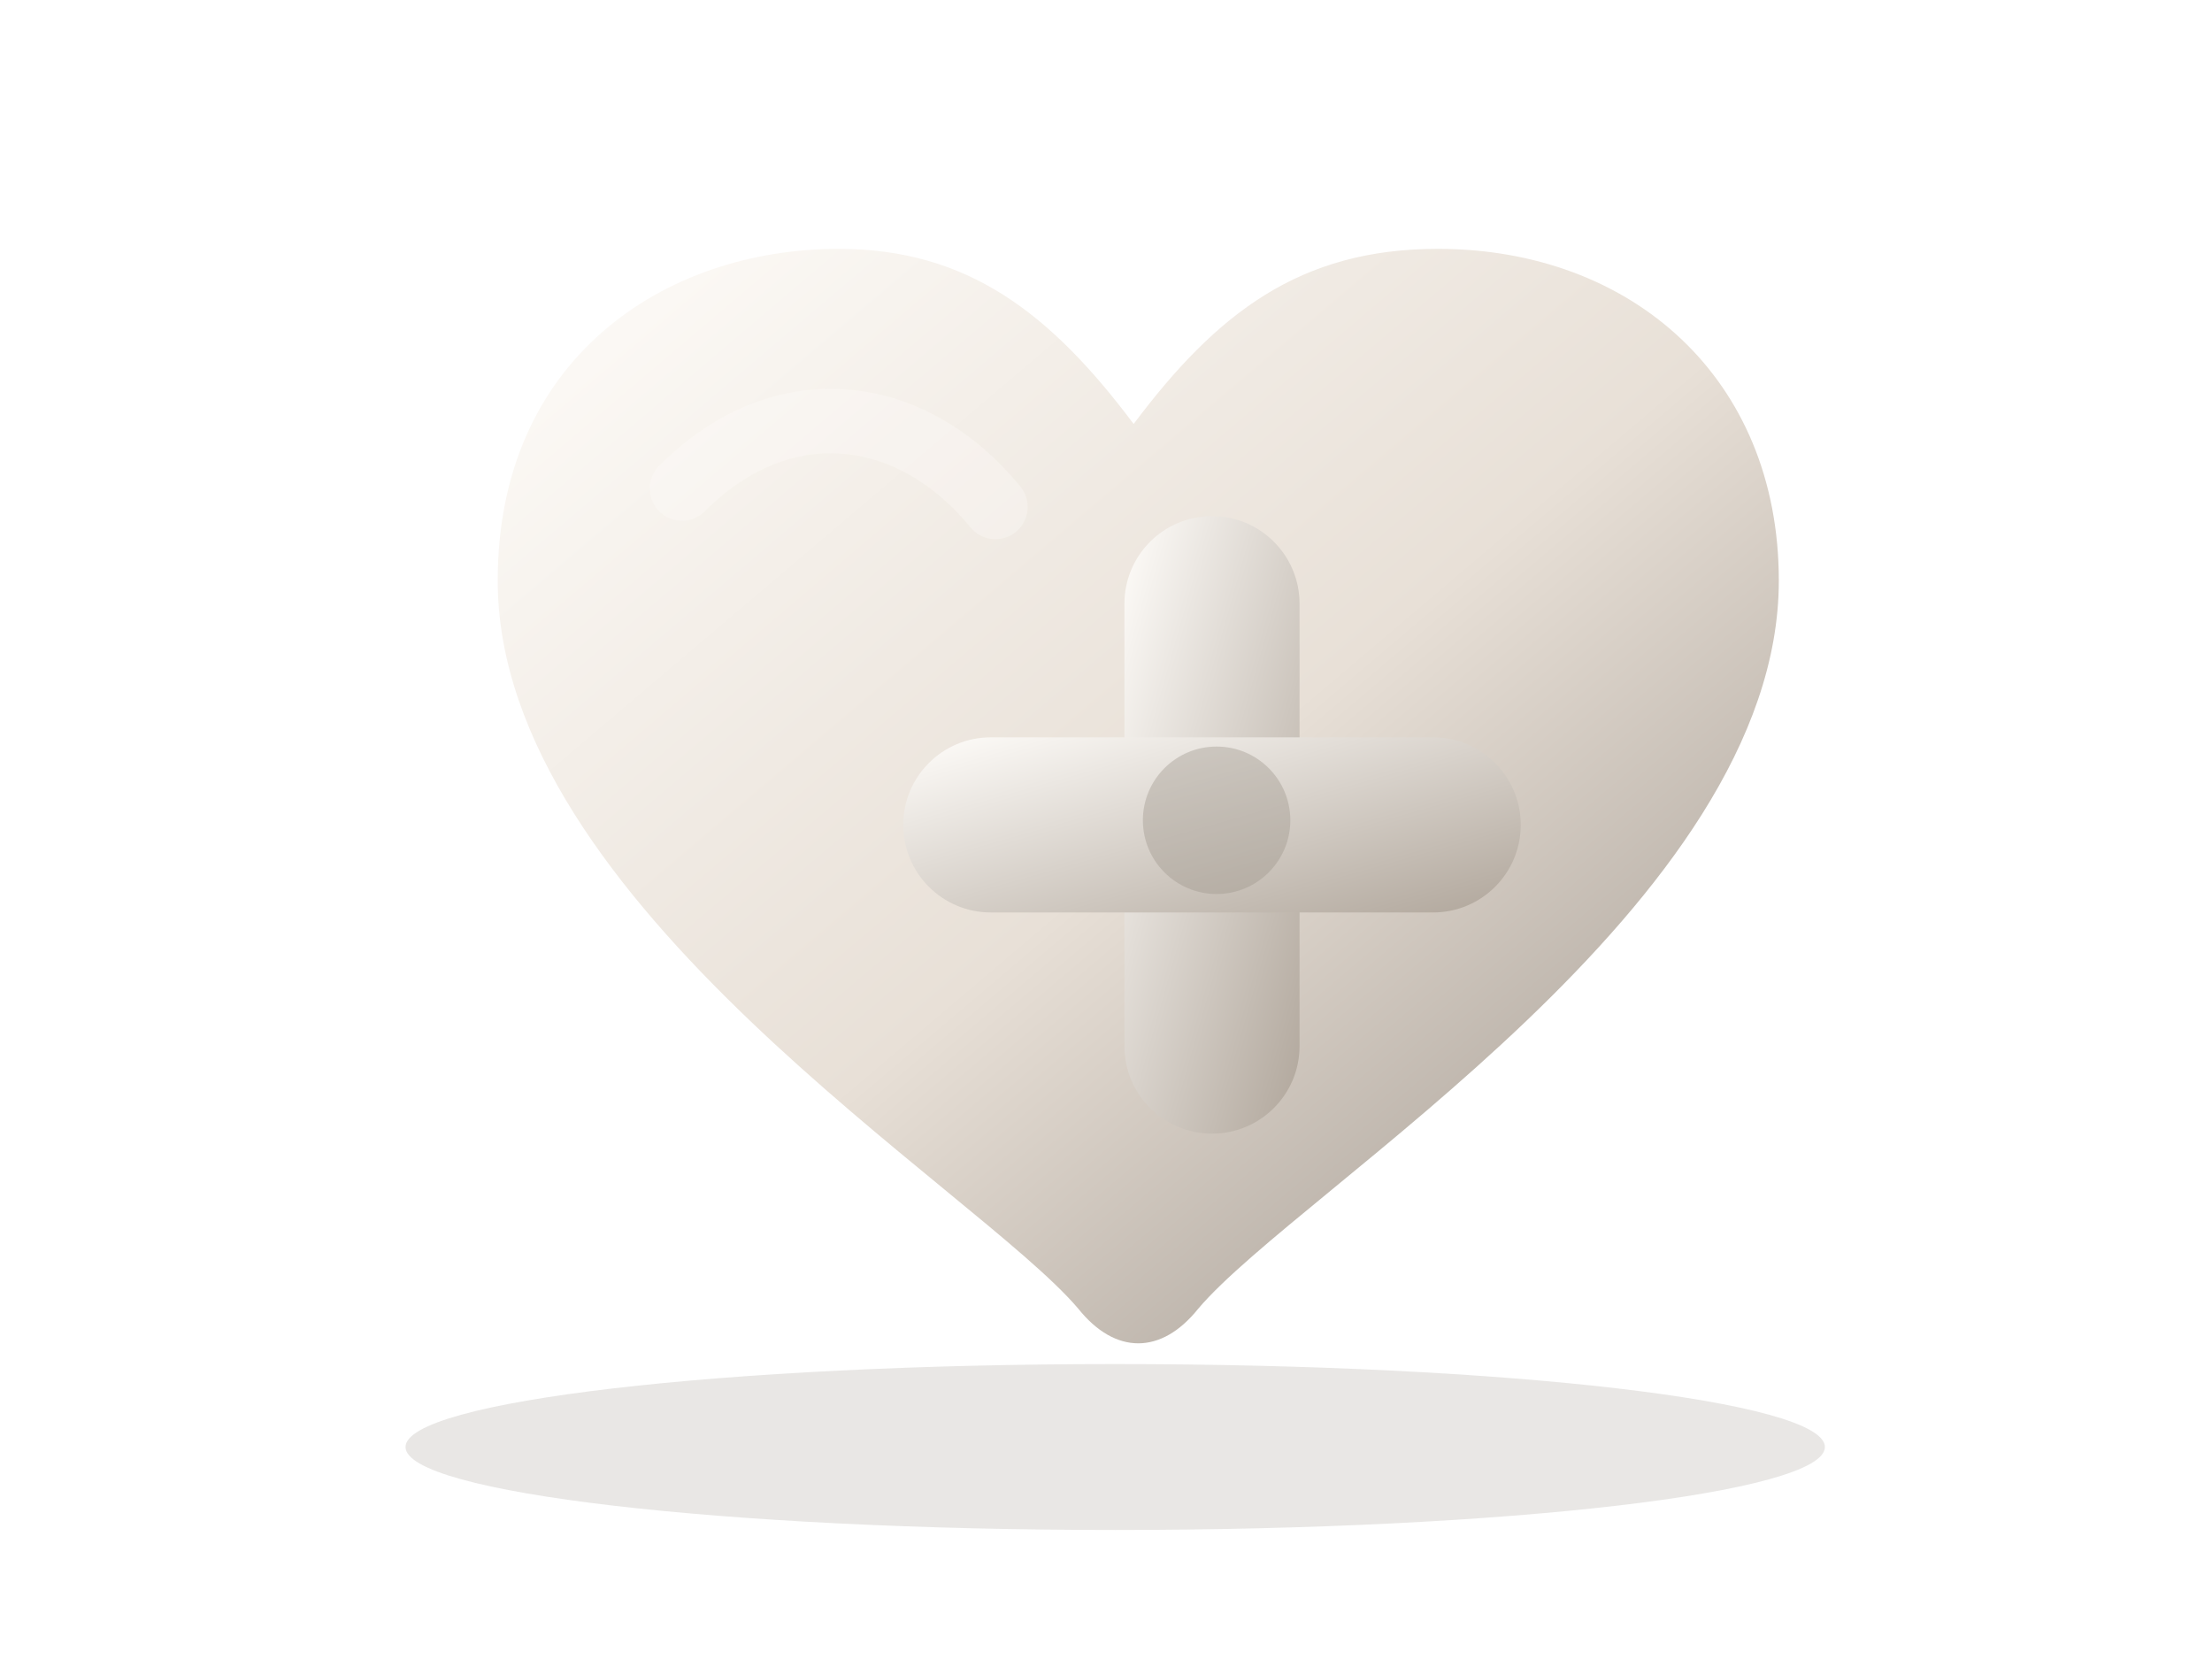
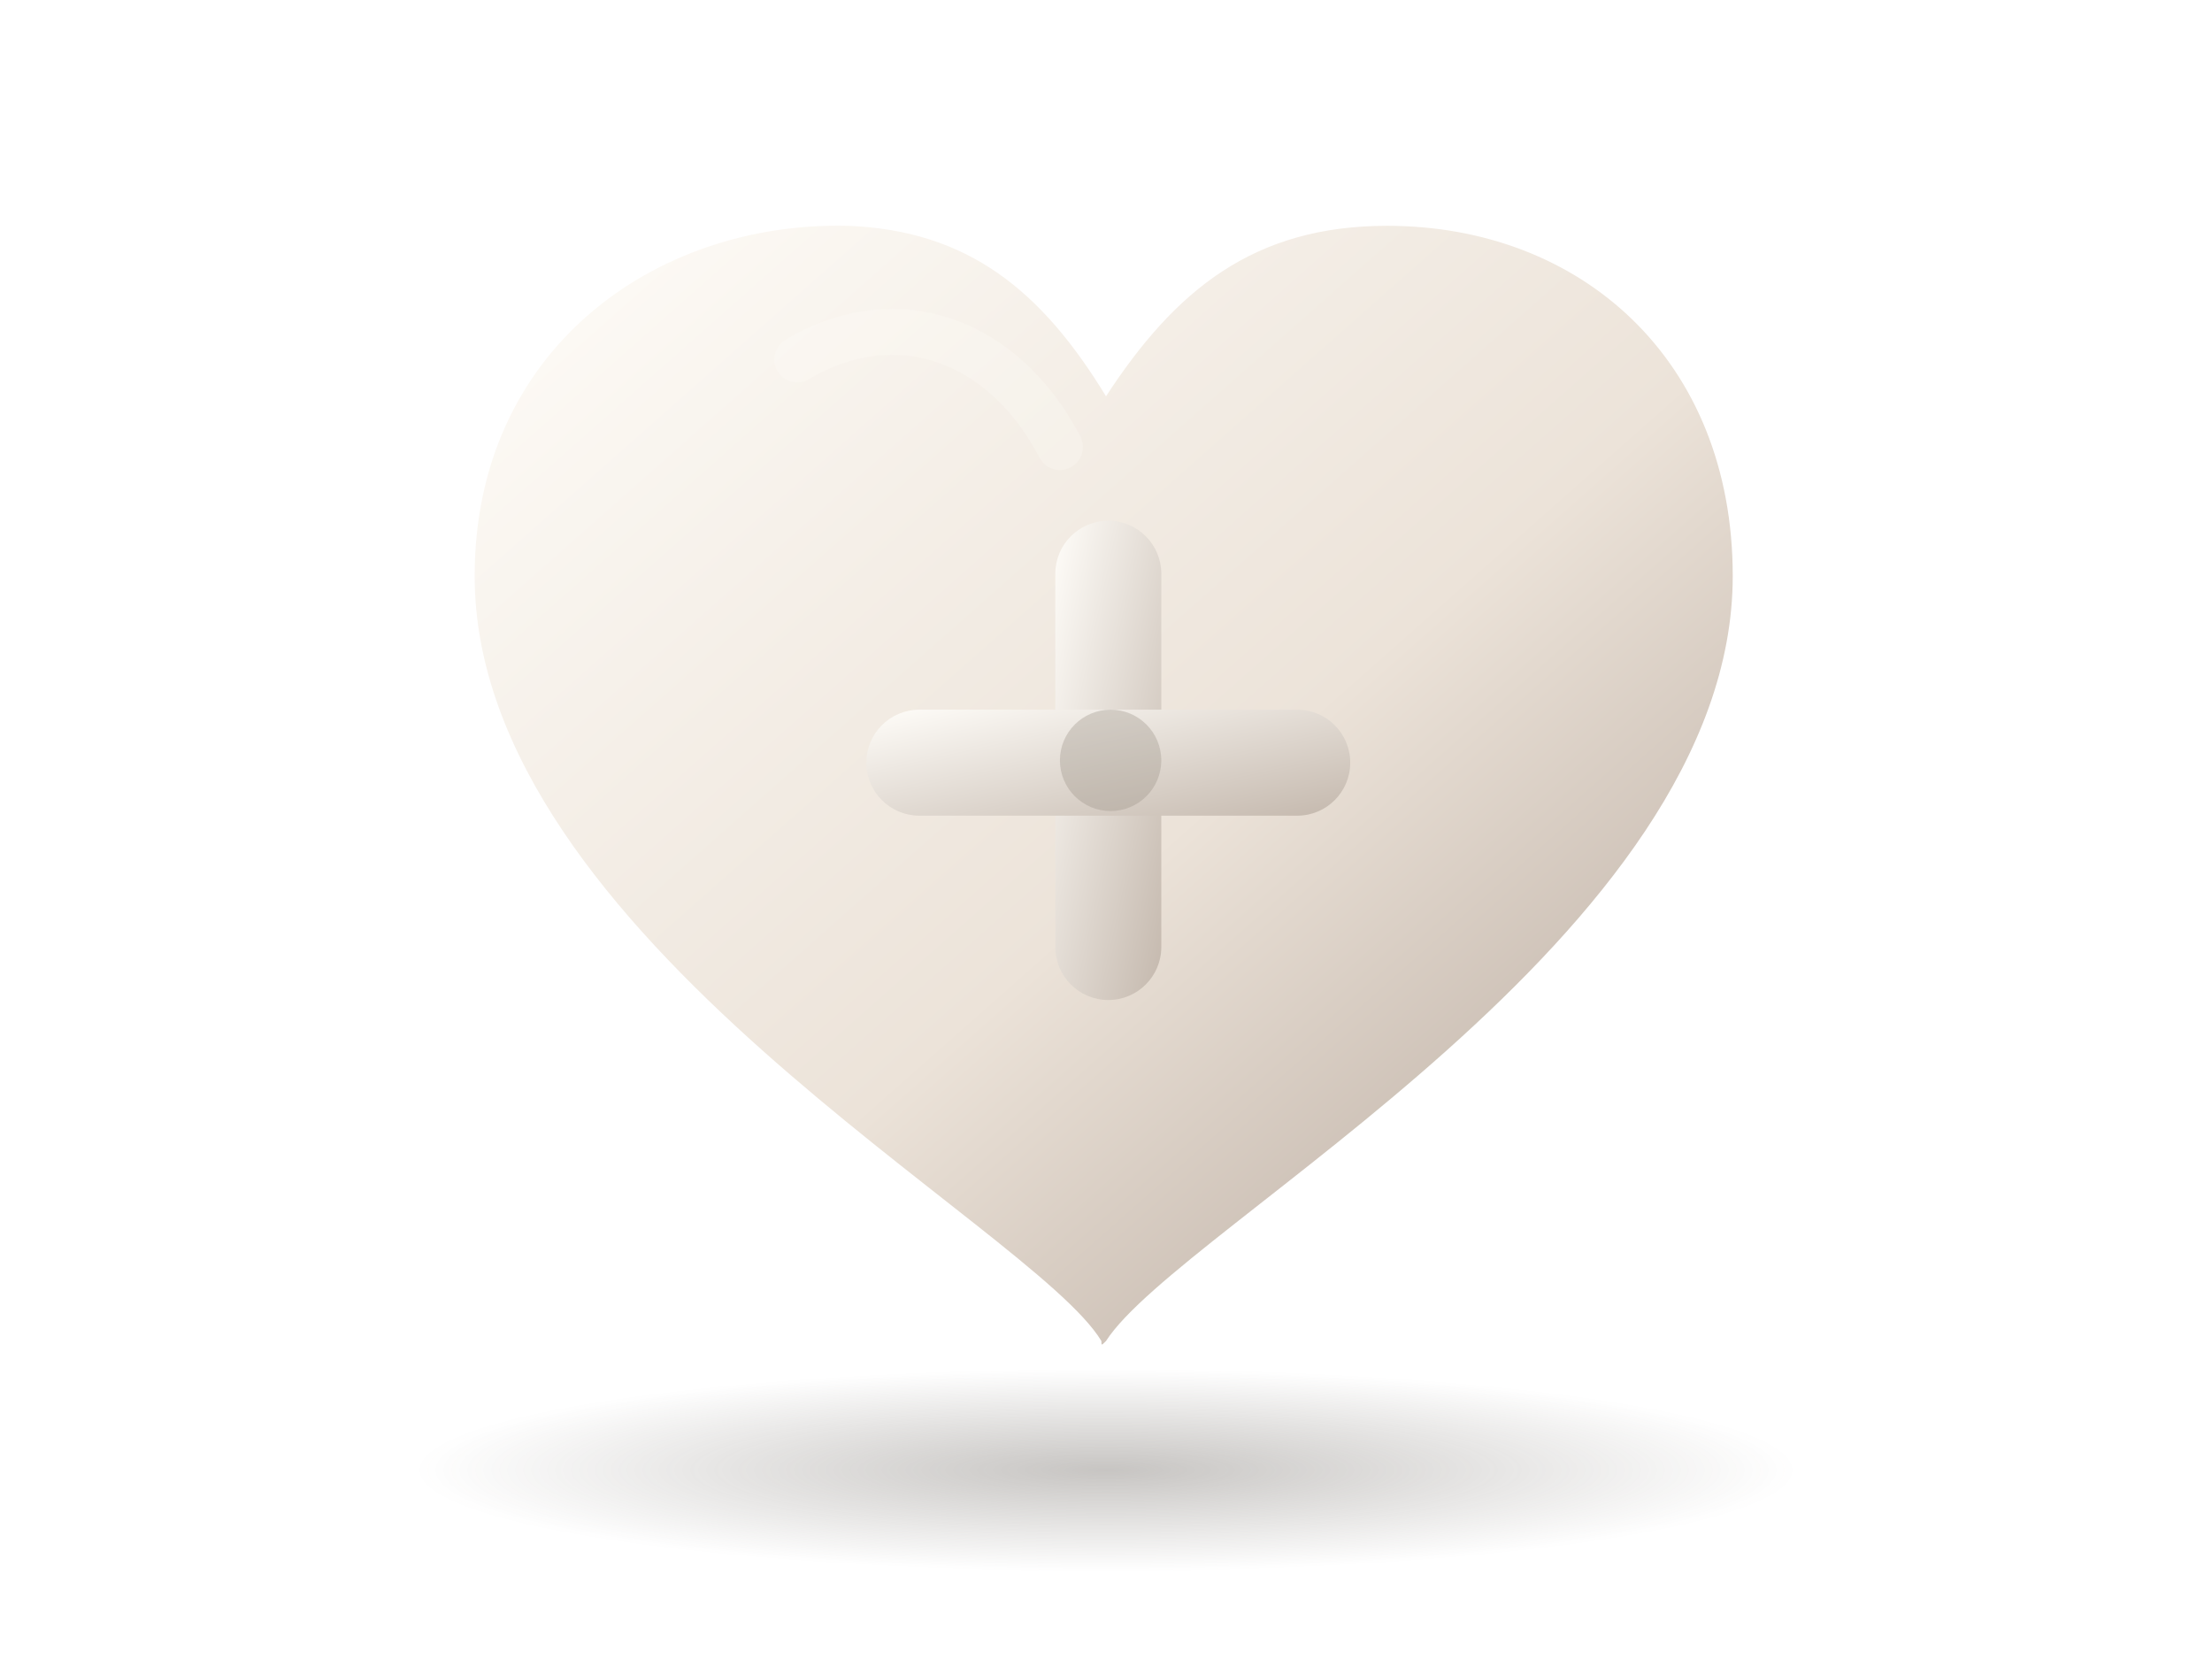
- <svg xmlns="http://www.w3.org/2000/svg" viewBox="0 0 240 180">
+ <svg xmlns="http://www.w3.org/2000/svg" viewBox="0 0 480 360">
  <defs>
-     <linearGradient id="heart" x1="0" y1="0" x2="1" y2="1">
-       <stop stop-color="#fffdfa" />
-       <stop offset=".52" stop-color="#e8e0d7" />
-       <stop offset="1" stop-color="#999087" />
+     <linearGradient id="h" x1="0" y1="0" x2="1" y2="1">
+       <stop stop-color="#fffdf9" />
+       <stop offset=".55" stop-color="#ece3d9" />
+       <stop offset="1" stop-color="#afa095" />
    </linearGradient>
-     <linearGradient id="plus" x1="0" y1="0" x2="1" y2="1">
-       <stop stop-color="#fffdfa" />
-       <stop offset="1" stop-color="#b0a69b" />
+     <radialGradient id="s">
+       <stop stop-color="#5b544d" stop-opacity=".34" />
+       <stop offset="1" stop-color="#5b544d" stop-opacity="0" />
+     </radialGradient>
+     <linearGradient id="p" x1="0" y1="0" x2="1" y2="1">
+       <stop stop-color="#fffdf9" />
+       <stop offset="1" stop-color="#c4b8ad" />
    </linearGradient>
  </defs>
-   <ellipse cx="121" cy="157" rx="77" ry="9" fill="#8f887f" opacity=".20" />
-   <path d="M117 142 C106 129 54 98 54 63 C54 39 72 27 91 27 C105 27 114 34 123 46 C132 34 141 27 156 27 C177 27 193 41 193 63 C193 98 141 129 130 142 C126 147 121 147 117 142Z" fill="url(#heart)" />
-   <path d="M74 53 C85 42 99 44 108 55" fill="none" stroke="#fffdfa" stroke-width="7" opacity=".30" stroke-linecap="round" />
-   <rect x="122" y="56" width="19" height="67" rx="9.5" fill="url(#plus)" />
-   <rect x="98" y="80" width="67" height="19" rx="9.5" fill="url(#plus)" />
-   <circle cx="132" cy="89" r="8" fill="#9c948a" opacity=".38" />
+   <ellipse cx="240" cy="319" rx="151" ry="22" fill="url(#s)" />
+   <path d="M239 291C224 266 103 203 103 125c0-49 39-77 81-76 26 1 42 14 56 37 15-23 32-37 61-37 42 0 75 29 75 76 0 78-120 141-136 166-1 1-1 1-1 0Z" fill="url(#h)" />
+   <path d="M173 78c22-13 45-4 57 19" fill="none" stroke="#fffdf9" stroke-width="10" opacity=".22" stroke-linecap="round" />
+   <rect x="229" y="113" width="23" height="104" rx="11.5" fill="url(#p)" />
+   <rect x="188" y="154" width="105" height="23" rx="11.5" fill="url(#p)" />
+   <circle cx="241" cy="165" r="11" fill="#9c9288" opacity=".35" />
</svg>
